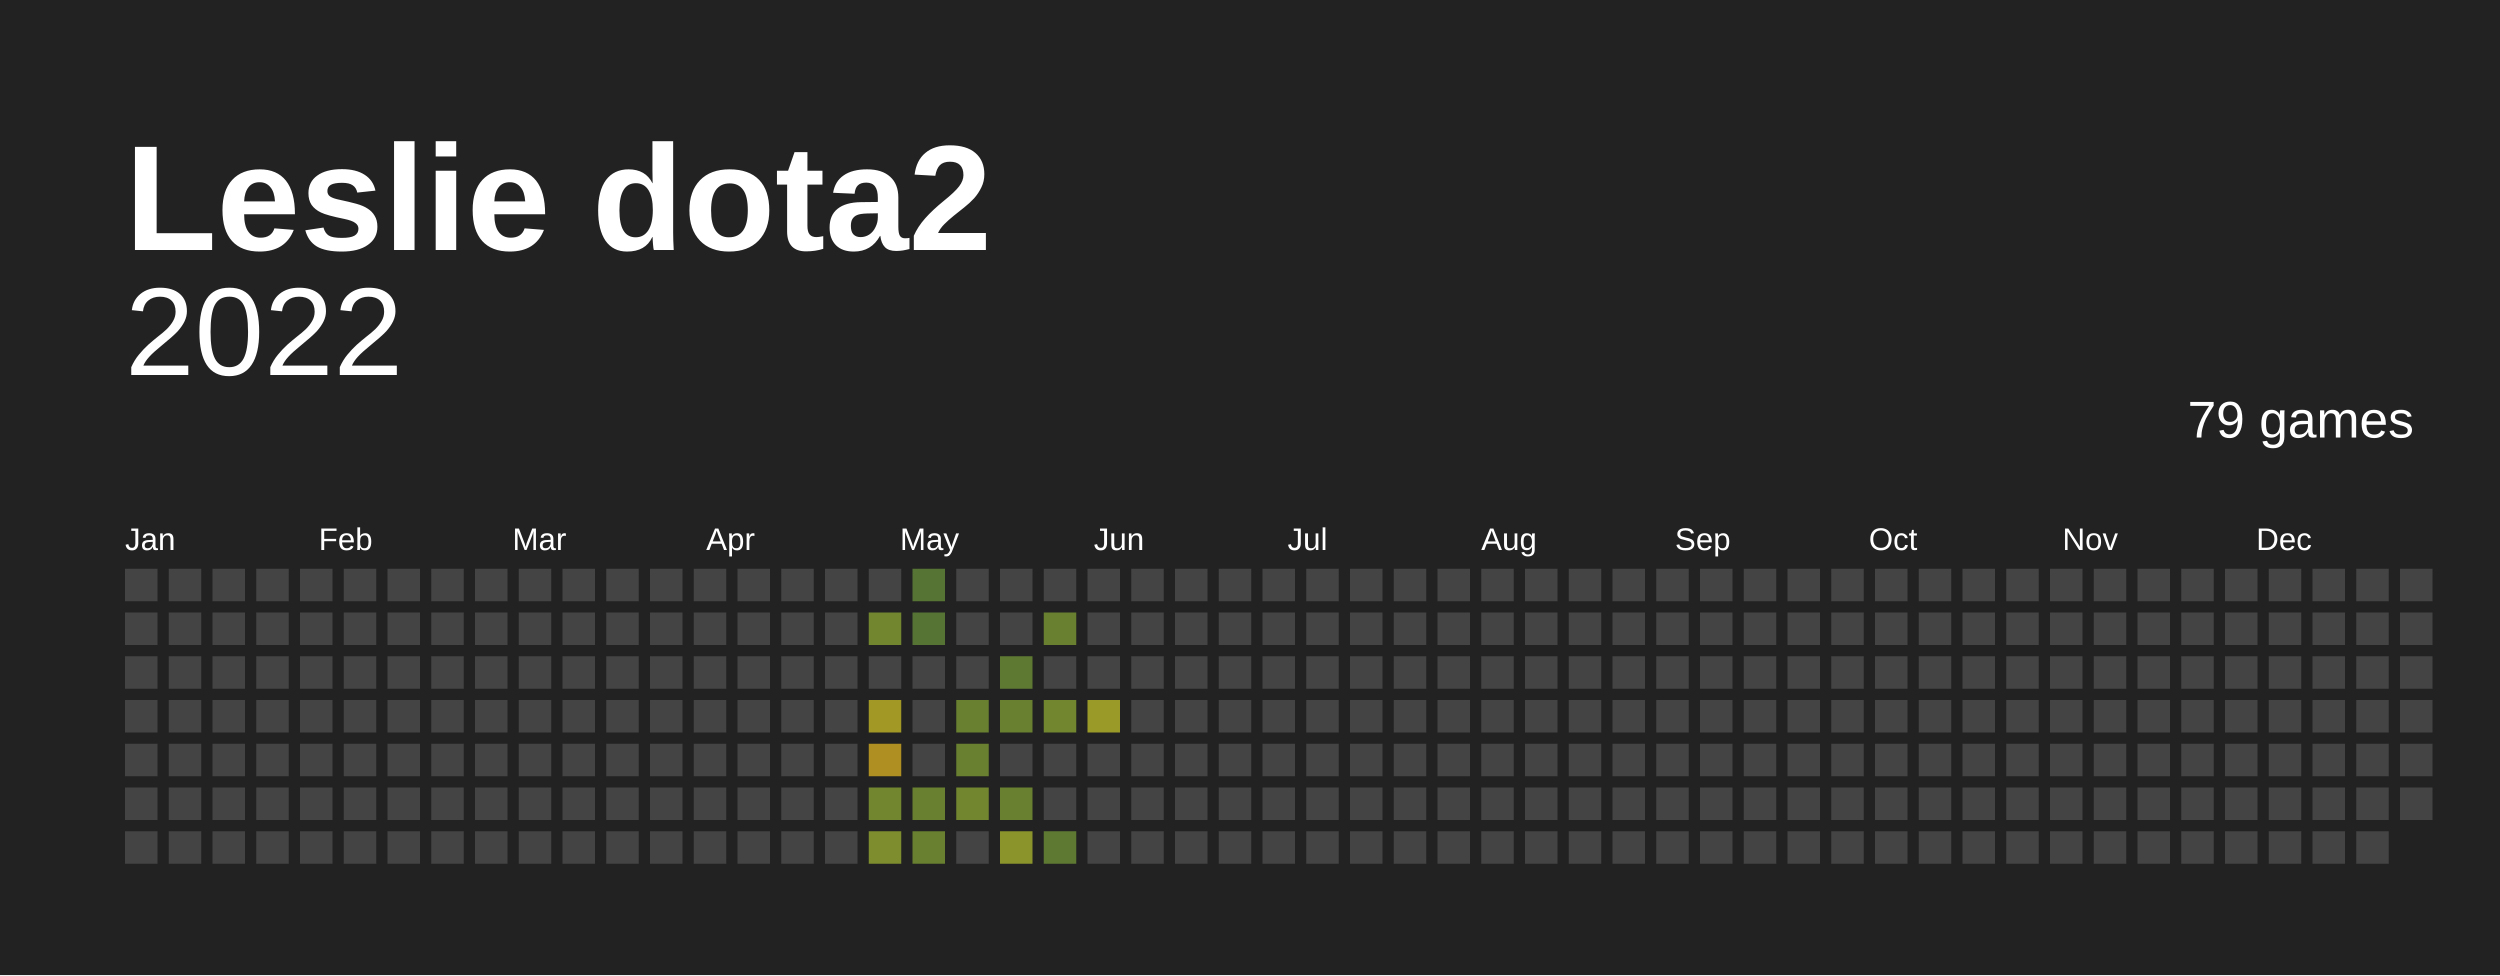
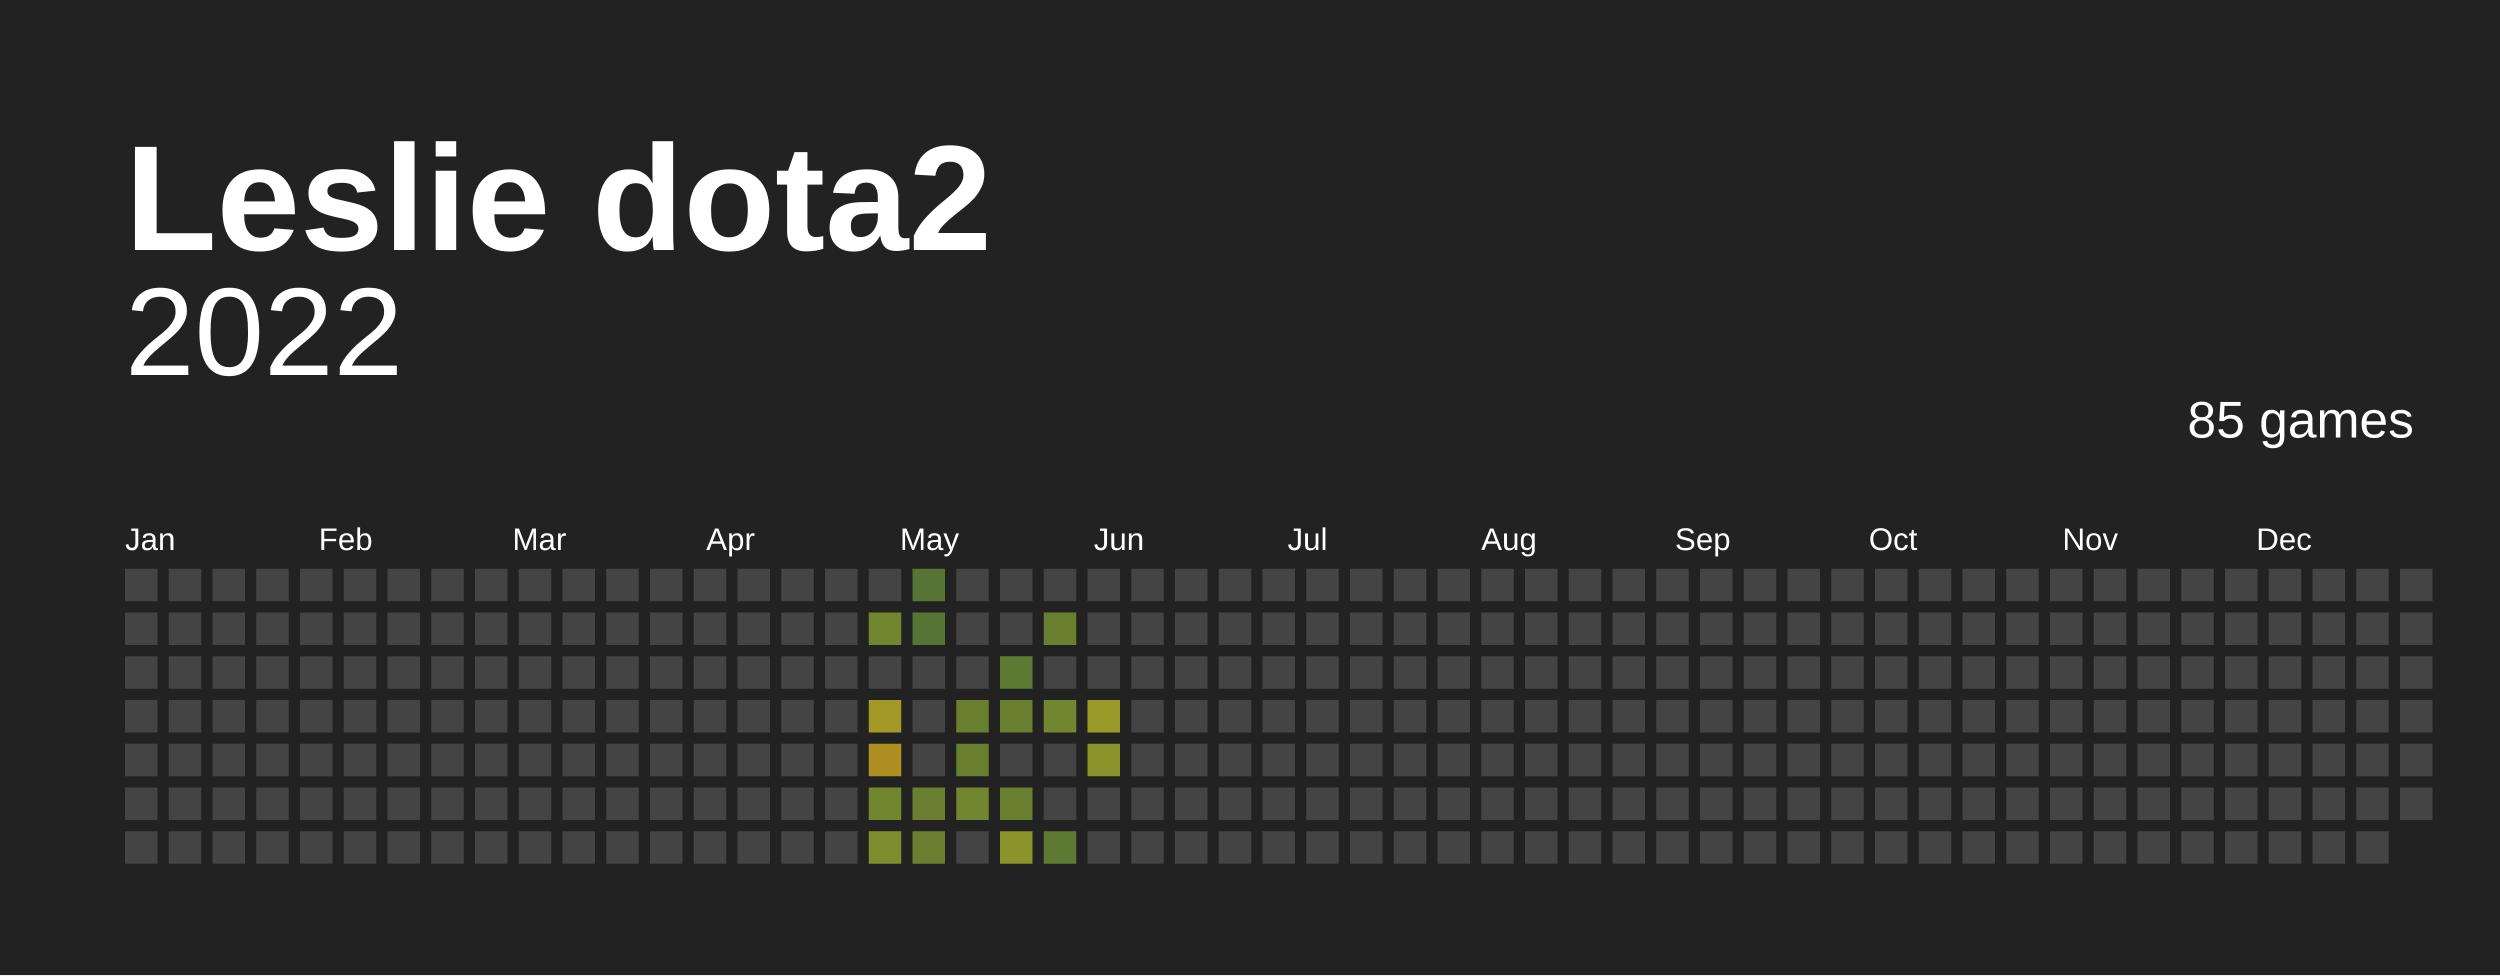
<svg xmlns="http://www.w3.org/2000/svg" baseProfile="full" height="78mm" version="1.1" viewBox="0,0,200,78" width="200mm">
  <defs />
  <rect fill="#222222" height="78" width="200" x="0" y="0" />
  <text fill="#FFFFFF" style="font-size:12px; font-family:Arial; font-weight:bold;" x="10" y="20">Leslie dota2</text>
  <text alignment-baseline="hanging" fill="#FFFFFF" style="font-size:10.0px; font-family:Arial;" x="10" y="30">2022</text>
-   <text alignment-baseline="hanging" fill="#FFFFFF" style="font-size:4.125px; font-family:Arial;" x="175" y="35">79 games</text>
+   <text alignment-baseline="hanging" fill="#FFFFFF" style="font-size:4.125px; font-family:Arial;" x="175" y="35">85 games</text>
  <text fill="#FFFFFF" style="font-size:2.5px; font-family:Arial" x="10.0" y="44">Jan</text>
  <text fill="#FFFFFF" style="font-size:2.5px; font-family:Arial" x="25.5" y="44">Feb</text>
  <text fill="#FFFFFF" style="font-size:2.5px; font-family:Arial" x="41.0" y="44">Mar</text>
  <text fill="#FFFFFF" style="font-size:2.5px; font-family:Arial" x="56.5" y="44">Apr</text>
  <text fill="#FFFFFF" style="font-size:2.5px; font-family:Arial" x="72.0" y="44">May</text>
  <text fill="#FFFFFF" style="font-size:2.5px; font-family:Arial" x="87.5" y="44">Jun</text>
  <text fill="#FFFFFF" style="font-size:2.5px; font-family:Arial" x="103.0" y="44">Jul</text>
  <text fill="#FFFFFF" style="font-size:2.5px; font-family:Arial" x="118.5" y="44">Aug</text>
  <text fill="#FFFFFF" style="font-size:2.5px; font-family:Arial" x="134.0" y="44">Sep</text>
  <text fill="#FFFFFF" style="font-size:2.5px; font-family:Arial" x="149.5" y="44">Oct</text>
  <text fill="#FFFFFF" style="font-size:2.5px; font-family:Arial" x="165.0" y="44">Nov</text>
  <text fill="#FFFFFF" style="font-size:2.5px; font-family:Arial" x="180.5" y="44">Dec</text>
  <rect fill="#444444" height="2.6" width="2.6" x="10.0" y="45.5" />
  <rect fill="#444444" height="2.6" width="2.6" x="10.0" y="49.0" />
  <rect fill="#444444" height="2.6" width="2.6" x="10.0" y="52.5" />
  <rect fill="#444444" height="2.6" width="2.6" x="10.0" y="56.0" />
  <rect fill="#444444" height="2.6" width="2.6" x="10.0" y="59.5" />
  <rect fill="#444444" height="2.6" width="2.6" x="10.0" y="63.0" />
  <rect fill="#444444" height="2.6" width="2.6" x="10.0" y="66.5" />
  <rect fill="#444444" height="2.6" width="2.6" x="13.5" y="45.5" />
  <rect fill="#444444" height="2.6" width="2.6" x="13.5" y="49.0" />
  <rect fill="#444444" height="2.6" width="2.6" x="13.5" y="52.5" />
  <rect fill="#444444" height="2.6" width="2.6" x="13.5" y="56.0" />
  <rect fill="#444444" height="2.6" width="2.6" x="13.5" y="59.5" />
  <rect fill="#444444" height="2.6" width="2.6" x="13.5" y="63.0" />
  <rect fill="#444444" height="2.6" width="2.6" x="13.5" y="66.5" />
  <rect fill="#444444" height="2.6" width="2.6" x="17.0" y="45.5" />
  <rect fill="#444444" height="2.6" width="2.6" x="17.0" y="49.0" />
  <rect fill="#444444" height="2.6" width="2.6" x="17.0" y="52.5" />
  <rect fill="#444444" height="2.6" width="2.6" x="17.0" y="56.0" />
  <rect fill="#444444" height="2.6" width="2.6" x="17.0" y="59.5" />
  <rect fill="#444444" height="2.6" width="2.6" x="17.0" y="63.0" />
  <rect fill="#444444" height="2.6" width="2.6" x="17.0" y="66.5" />
  <rect fill="#444444" height="2.6" width="2.6" x="20.5" y="45.5" />
  <rect fill="#444444" height="2.6" width="2.6" x="20.5" y="49.0" />
  <rect fill="#444444" height="2.6" width="2.6" x="20.5" y="52.5" />
  <rect fill="#444444" height="2.6" width="2.6" x="20.5" y="56.0" />
  <rect fill="#444444" height="2.6" width="2.6" x="20.5" y="59.5" />
  <rect fill="#444444" height="2.6" width="2.6" x="20.5" y="63.0" />
  <rect fill="#444444" height="2.6" width="2.6" x="20.5" y="66.5" />
  <rect fill="#444444" height="2.6" width="2.6" x="24.0" y="45.5" />
  <rect fill="#444444" height="2.6" width="2.6" x="24.0" y="49.0" />
  <rect fill="#444444" height="2.6" width="2.6" x="24.0" y="52.5" />
  <rect fill="#444444" height="2.6" width="2.6" x="24.0" y="56.0" />
  <rect fill="#444444" height="2.6" width="2.6" x="24.0" y="59.5" />
  <rect fill="#444444" height="2.6" width="2.6" x="24.0" y="63.0" />
  <rect fill="#444444" height="2.6" width="2.6" x="24.0" y="66.5" />
  <rect fill="#444444" height="2.6" width="2.6" x="27.5" y="45.5" />
  <rect fill="#444444" height="2.6" width="2.6" x="27.5" y="49.0" />
  <rect fill="#444444" height="2.6" width="2.6" x="27.5" y="52.5" />
  <rect fill="#444444" height="2.6" width="2.6" x="27.5" y="56.0" />
  <rect fill="#444444" height="2.6" width="2.6" x="27.5" y="59.5" />
  <rect fill="#444444" height="2.6" width="2.6" x="27.5" y="63.0" />
  <rect fill="#444444" height="2.6" width="2.6" x="27.5" y="66.5" />
  <rect fill="#444444" height="2.6" width="2.6" x="31.0" y="45.5" />
  <rect fill="#444444" height="2.6" width="2.6" x="31.0" y="49.0" />
  <rect fill="#444444" height="2.6" width="2.6" x="31.0" y="52.5" />
  <rect fill="#444444" height="2.6" width="2.6" x="31.0" y="56.0" />
  <rect fill="#444444" height="2.6" width="2.6" x="31.0" y="59.5" />
  <rect fill="#444444" height="2.6" width="2.6" x="31.0" y="63.0" />
  <rect fill="#444444" height="2.6" width="2.6" x="31.0" y="66.5" />
  <rect fill="#444444" height="2.6" width="2.6" x="34.5" y="45.5" />
  <rect fill="#444444" height="2.6" width="2.6" x="34.5" y="49.0" />
  <rect fill="#444444" height="2.6" width="2.6" x="34.5" y="52.5" />
  <rect fill="#444444" height="2.6" width="2.6" x="34.5" y="56.0" />
  <rect fill="#444444" height="2.6" width="2.6" x="34.5" y="59.5" />
  <rect fill="#444444" height="2.6" width="2.6" x="34.5" y="63.0" />
  <rect fill="#444444" height="2.6" width="2.6" x="34.5" y="66.5" />
  <rect fill="#444444" height="2.6" width="2.6" x="38.0" y="45.5" />
  <rect fill="#444444" height="2.6" width="2.6" x="38.0" y="49.0" />
  <rect fill="#444444" height="2.6" width="2.6" x="38.0" y="52.5" />
  <rect fill="#444444" height="2.6" width="2.6" x="38.0" y="56.0" />
  <rect fill="#444444" height="2.6" width="2.6" x="38.0" y="59.5" />
  <rect fill="#444444" height="2.6" width="2.6" x="38.0" y="63.0" />
  <rect fill="#444444" height="2.6" width="2.6" x="38.0" y="66.5" />
  <rect fill="#444444" height="2.6" width="2.6" x="41.5" y="45.5" />
  <rect fill="#444444" height="2.6" width="2.6" x="41.5" y="49.0" />
  <rect fill="#444444" height="2.6" width="2.6" x="41.5" y="52.5" />
  <rect fill="#444444" height="2.6" width="2.6" x="41.5" y="56.0" />
  <rect fill="#444444" height="2.6" width="2.6" x="41.5" y="59.5" />
  <rect fill="#444444" height="2.6" width="2.6" x="41.5" y="63.0" />
  <rect fill="#444444" height="2.6" width="2.6" x="41.5" y="66.5" />
  <rect fill="#444444" height="2.6" width="2.6" x="45.0" y="45.5" />
  <rect fill="#444444" height="2.6" width="2.6" x="45.0" y="49.0" />
  <rect fill="#444444" height="2.6" width="2.6" x="45.0" y="52.5" />
  <rect fill="#444444" height="2.6" width="2.6" x="45.0" y="56.0" />
  <rect fill="#444444" height="2.6" width="2.6" x="45.0" y="59.5" />
  <rect fill="#444444" height="2.6" width="2.6" x="45.0" y="63.0" />
  <rect fill="#444444" height="2.6" width="2.6" x="45.0" y="66.5" />
  <rect fill="#444444" height="2.6" width="2.6" x="48.5" y="45.5" />
  <rect fill="#444444" height="2.6" width="2.6" x="48.5" y="49.0" />
  <rect fill="#444444" height="2.6" width="2.6" x="48.5" y="52.5" />
  <rect fill="#444444" height="2.6" width="2.6" x="48.5" y="56.0" />
  <rect fill="#444444" height="2.6" width="2.6" x="48.5" y="59.5" />
  <rect fill="#444444" height="2.6" width="2.6" x="48.5" y="63.0" />
  <rect fill="#444444" height="2.6" width="2.6" x="48.5" y="66.5" />
  <rect fill="#444444" height="2.6" width="2.6" x="52.0" y="45.5" />
  <rect fill="#444444" height="2.6" width="2.6" x="52.0" y="49.0" />
  <rect fill="#444444" height="2.6" width="2.6" x="52.0" y="52.5" />
  <rect fill="#444444" height="2.6" width="2.6" x="52.0" y="56.0" />
  <rect fill="#444444" height="2.6" width="2.6" x="52.0" y="59.5" />
  <rect fill="#444444" height="2.6" width="2.6" x="52.0" y="63.0" />
  <rect fill="#444444" height="2.6" width="2.6" x="52.0" y="66.5" />
  <rect fill="#444444" height="2.6" width="2.6" x="55.5" y="45.5" />
  <rect fill="#444444" height="2.6" width="2.6" x="55.5" y="49.0" />
  <rect fill="#444444" height="2.6" width="2.6" x="55.5" y="52.5" />
  <rect fill="#444444" height="2.6" width="2.6" x="55.5" y="56.0" />
  <rect fill="#444444" height="2.6" width="2.6" x="55.5" y="59.5" />
  <rect fill="#444444" height="2.6" width="2.6" x="55.5" y="63.0" />
  <rect fill="#444444" height="2.6" width="2.6" x="55.5" y="66.5" />
  <rect fill="#444444" height="2.6" width="2.6" x="59.0" y="45.5" />
  <rect fill="#444444" height="2.6" width="2.6" x="59.0" y="49.0" />
  <rect fill="#444444" height="2.6" width="2.6" x="59.0" y="52.5" />
  <rect fill="#444444" height="2.6" width="2.6" x="59.0" y="56.0" />
  <rect fill="#444444" height="2.6" width="2.6" x="59.0" y="59.5" />
  <rect fill="#444444" height="2.6" width="2.6" x="59.0" y="63.0" />
  <rect fill="#444444" height="2.6" width="2.6" x="59.0" y="66.5" />
  <rect fill="#444444" height="2.6" width="2.6" x="62.5" y="45.5" />
  <rect fill="#444444" height="2.6" width="2.6" x="62.5" y="49.0" />
  <rect fill="#444444" height="2.6" width="2.6" x="62.5" y="52.5" />
  <rect fill="#444444" height="2.6" width="2.6" x="62.5" y="56.0" />
  <rect fill="#444444" height="2.6" width="2.6" x="62.5" y="59.5" />
  <rect fill="#444444" height="2.6" width="2.6" x="62.5" y="63.0" />
  <rect fill="#444444" height="2.6" width="2.6" x="62.5" y="66.5" />
  <rect fill="#444444" height="2.6" width="2.6" x="66.0" y="45.5" />
  <rect fill="#444444" height="2.6" width="2.6" x="66.0" y="49.0" />
  <rect fill="#444444" height="2.6" width="2.6" x="66.0" y="52.5" />
  <rect fill="#444444" height="2.6" width="2.6" x="66.0" y="56.0" />
  <rect fill="#444444" height="2.6" width="2.6" x="66.0" y="59.5" />
  <rect fill="#444444" height="2.6" width="2.6" x="66.0" y="63.0" />
  <rect fill="#444444" height="2.6" width="2.6" x="66.0" y="66.5" />
  <rect fill="#444444" height="2.6" width="2.6" x="69.5" y="45.5" />
  <rect fill="#72862f" height="2.6" width="2.6" x="69.5" y="49.0" />
  <rect fill="#444444" height="2.6" width="2.6" x="69.5" y="52.5" />
  <rect fill="#a19826" height="2.6" width="2.6" x="69.5" y="56.0" />
  <rect fill="#af8e22" height="2.6" width="2.6" x="69.5" y="59.5" />
  <rect fill="#72862f" height="2.6" width="2.6" x="69.5" y="63.0" />
  <rect fill="#7e8d2d" height="2.6" width="2.6" x="69.5" y="66.5" />
  <rect fill="#567433" height="2.6" width="2.6" x="73.0" y="45.5" />
  <rect fill="#567433" height="2.6" width="2.6" x="73.0" y="49.0" />
  <rect fill="#444444" height="2.6" width="2.6" x="73.0" y="52.5" />
  <rect fill="#444444" height="2.6" width="2.6" x="73.0" y="56.0" />
  <rect fill="#444444" height="2.6" width="2.6" x="73.0" y="59.5" />
  <rect fill="#688030" height="2.6" width="2.6" x="73.0" y="63.0" />
  <rect fill="#688030" height="2.6" width="2.6" x="73.0" y="66.5" />
  <rect fill="#444444" height="2.6" width="2.6" x="76.5" y="45.5" />
  <rect fill="#444444" height="2.6" width="2.6" x="76.5" y="49.0" />
  <rect fill="#444444" height="2.6" width="2.6" x="76.5" y="52.5" />
  <rect fill="#688030" height="2.6" width="2.6" x="76.5" y="56.0" />
  <rect fill="#688030" height="2.6" width="2.6" x="76.5" y="59.5" />
  <rect fill="#72862f" height="2.6" width="2.6" x="76.5" y="63.0" />
  <rect fill="#444444" height="2.6" width="2.6" x="76.5" y="66.5" />
  <rect fill="#444444" height="2.6" width="2.6" x="80.0" y="45.5" />
  <rect fill="#444444" height="2.6" width="2.6" x="80.0" y="49.0" />
  <rect fill="#5e7a32" height="2.6" width="2.6" x="80.0" y="52.5" />
  <rect fill="#688030" height="2.6" width="2.6" x="80.0" y="56.0" />
  <rect fill="#444444" height="2.6" width="2.6" x="80.0" y="59.5" />
  <rect fill="#688030" height="2.6" width="2.6" x="80.0" y="63.0" />
  <rect fill="#8b932b" height="2.6" width="2.6" x="80.0" y="66.5" />
  <rect fill="#444444" height="2.6" width="2.6" x="83.5" y="45.5" />
  <rect fill="#688030" height="2.6" width="2.6" x="83.5" y="49.0" />
  <rect fill="#444444" height="2.6" width="2.6" x="83.5" y="52.5" />
  <rect fill="#72862f" height="2.6" width="2.6" x="83.5" y="56.0" />
  <rect fill="#444444" height="2.6" width="2.6" x="83.5" y="59.5" />
  <rect fill="#444444" height="2.6" width="2.6" x="83.5" y="63.0" />
  <rect fill="#5e7a32" height="2.6" width="2.6" x="83.5" y="66.5" />
  <rect fill="#444444" height="2.6" width="2.6" x="87.0" y="45.5" />
  <rect fill="#444444" height="2.6" width="2.6" x="87.0" y="49.0" />
  <rect fill="#444444" height="2.6" width="2.6" x="87.0" y="52.5" />
  <rect fill="#9a9a29" height="2.6" width="2.6" x="87.0" y="56.0" />
-   <rect fill="#444444" height="2.6" width="2.6" x="87.0" y="59.5" />
+   <rect fill="#8b932b" height="2.6" width="2.6" x="87.0" y="59.5" />
  <rect fill="#444444" height="2.6" width="2.6" x="87.0" y="63.0" />
  <rect fill="#444444" height="2.6" width="2.6" x="87.0" y="66.5" />
  <rect fill="#444444" height="2.6" width="2.6" x="90.5" y="45.5" />
  <rect fill="#444444" height="2.6" width="2.6" x="90.5" y="49.0" />
  <rect fill="#444444" height="2.6" width="2.6" x="90.5" y="52.5" />
  <rect fill="#444444" height="2.6" width="2.6" x="90.5" y="56.0" />
  <rect fill="#444444" height="2.6" width="2.6" x="90.5" y="59.5" />
  <rect fill="#444444" height="2.6" width="2.6" x="90.5" y="63.0" />
  <rect fill="#444444" height="2.6" width="2.6" x="90.5" y="66.5" />
  <rect fill="#444444" height="2.6" width="2.6" x="94.0" y="45.5" />
  <rect fill="#444444" height="2.6" width="2.6" x="94.0" y="49.0" />
  <rect fill="#444444" height="2.6" width="2.6" x="94.0" y="52.5" />
  <rect fill="#444444" height="2.6" width="2.6" x="94.0" y="56.0" />
  <rect fill="#444444" height="2.6" width="2.6" x="94.0" y="59.5" />
  <rect fill="#444444" height="2.6" width="2.6" x="94.0" y="63.0" />
  <rect fill="#444444" height="2.6" width="2.6" x="94.0" y="66.5" />
  <rect fill="#444444" height="2.6" width="2.6" x="97.5" y="45.5" />
  <rect fill="#444444" height="2.6" width="2.6" x="97.5" y="49.0" />
  <rect fill="#444444" height="2.6" width="2.6" x="97.5" y="52.5" />
  <rect fill="#444444" height="2.6" width="2.6" x="97.5" y="56.0" />
  <rect fill="#444444" height="2.6" width="2.6" x="97.5" y="59.5" />
  <rect fill="#444444" height="2.6" width="2.6" x="97.5" y="63.0" />
  <rect fill="#444444" height="2.6" width="2.6" x="97.5" y="66.5" />
  <rect fill="#444444" height="2.6" width="2.6" x="101.0" y="45.5" />
  <rect fill="#444444" height="2.6" width="2.6" x="101.0" y="49.0" />
  <rect fill="#444444" height="2.6" width="2.6" x="101.0" y="52.5" />
  <rect fill="#444444" height="2.6" width="2.6" x="101.0" y="56.0" />
  <rect fill="#444444" height="2.6" width="2.6" x="101.0" y="59.5" />
  <rect fill="#444444" height="2.6" width="2.6" x="101.0" y="63.0" />
  <rect fill="#444444" height="2.6" width="2.6" x="101.0" y="66.5" />
  <rect fill="#444444" height="2.6" width="2.6" x="104.5" y="45.5" />
  <rect fill="#444444" height="2.6" width="2.6" x="104.5" y="49.0" />
  <rect fill="#444444" height="2.6" width="2.6" x="104.5" y="52.5" />
  <rect fill="#444444" height="2.6" width="2.6" x="104.5" y="56.0" />
  <rect fill="#444444" height="2.6" width="2.6" x="104.5" y="59.5" />
  <rect fill="#444444" height="2.6" width="2.6" x="104.5" y="63.0" />
  <rect fill="#444444" height="2.6" width="2.6" x="104.5" y="66.5" />
  <rect fill="#444444" height="2.6" width="2.6" x="108.0" y="45.5" />
  <rect fill="#444444" height="2.6" width="2.6" x="108.0" y="49.0" />
  <rect fill="#444444" height="2.6" width="2.6" x="108.0" y="52.5" />
  <rect fill="#444444" height="2.6" width="2.6" x="108.0" y="56.0" />
  <rect fill="#444444" height="2.6" width="2.6" x="108.0" y="59.5" />
  <rect fill="#444444" height="2.6" width="2.6" x="108.0" y="63.0" />
  <rect fill="#444444" height="2.6" width="2.6" x="108.0" y="66.5" />
  <rect fill="#444444" height="2.6" width="2.6" x="111.5" y="45.5" />
  <rect fill="#444444" height="2.6" width="2.6" x="111.5" y="49.0" />
  <rect fill="#444444" height="2.6" width="2.6" x="111.5" y="52.5" />
  <rect fill="#444444" height="2.6" width="2.6" x="111.5" y="56.0" />
  <rect fill="#444444" height="2.6" width="2.6" x="111.5" y="59.5" />
  <rect fill="#444444" height="2.6" width="2.6" x="111.5" y="63.0" />
  <rect fill="#444444" height="2.6" width="2.6" x="111.5" y="66.5" />
  <rect fill="#444444" height="2.6" width="2.6" x="115.0" y="45.5" />
  <rect fill="#444444" height="2.6" width="2.6" x="115.0" y="49.0" />
  <rect fill="#444444" height="2.6" width="2.6" x="115.0" y="52.5" />
  <rect fill="#444444" height="2.6" width="2.6" x="115.0" y="56.0" />
  <rect fill="#444444" height="2.6" width="2.6" x="115.0" y="59.5" />
  <rect fill="#444444" height="2.6" width="2.6" x="115.0" y="63.0" />
  <rect fill="#444444" height="2.6" width="2.6" x="115.0" y="66.5" />
  <rect fill="#444444" height="2.6" width="2.6" x="118.5" y="45.5" />
  <rect fill="#444444" height="2.6" width="2.6" x="118.5" y="49.0" />
  <rect fill="#444444" height="2.6" width="2.6" x="118.5" y="52.5" />
  <rect fill="#444444" height="2.6" width="2.6" x="118.5" y="56.0" />
  <rect fill="#444444" height="2.6" width="2.6" x="118.5" y="59.5" />
  <rect fill="#444444" height="2.6" width="2.6" x="118.5" y="63.0" />
  <rect fill="#444444" height="2.6" width="2.6" x="118.5" y="66.5" />
  <rect fill="#444444" height="2.6" width="2.6" x="122.0" y="45.5" />
  <rect fill="#444444" height="2.6" width="2.6" x="122.0" y="49.0" />
  <rect fill="#444444" height="2.6" width="2.6" x="122.0" y="52.5" />
  <rect fill="#444444" height="2.6" width="2.6" x="122.0" y="56.0" />
  <rect fill="#444444" height="2.6" width="2.6" x="122.0" y="59.5" />
  <rect fill="#444444" height="2.6" width="2.6" x="122.0" y="63.0" />
  <rect fill="#444444" height="2.6" width="2.6" x="122.0" y="66.5" />
  <rect fill="#444444" height="2.6" width="2.6" x="125.5" y="45.5" />
  <rect fill="#444444" height="2.6" width="2.6" x="125.5" y="49.0" />
  <rect fill="#444444" height="2.6" width="2.6" x="125.5" y="52.5" />
  <rect fill="#444444" height="2.6" width="2.6" x="125.5" y="56.0" />
  <rect fill="#444444" height="2.6" width="2.6" x="125.5" y="59.5" />
  <rect fill="#444444" height="2.6" width="2.6" x="125.5" y="63.0" />
  <rect fill="#444444" height="2.6" width="2.6" x="125.5" y="66.5" />
  <rect fill="#444444" height="2.6" width="2.6" x="129.0" y="45.5" />
  <rect fill="#444444" height="2.6" width="2.6" x="129.0" y="49.0" />
  <rect fill="#444444" height="2.6" width="2.6" x="129.0" y="52.5" />
  <rect fill="#444444" height="2.6" width="2.6" x="129.0" y="56.0" />
  <rect fill="#444444" height="2.6" width="2.6" x="129.0" y="59.5" />
  <rect fill="#444444" height="2.6" width="2.6" x="129.0" y="63.0" />
  <rect fill="#444444" height="2.6" width="2.6" x="129.0" y="66.5" />
  <rect fill="#444444" height="2.6" width="2.6" x="132.5" y="45.5" />
  <rect fill="#444444" height="2.6" width="2.6" x="132.5" y="49.0" />
  <rect fill="#444444" height="2.6" width="2.6" x="132.5" y="52.5" />
  <rect fill="#444444" height="2.6" width="2.6" x="132.5" y="56.0" />
  <rect fill="#444444" height="2.6" width="2.6" x="132.5" y="59.5" />
  <rect fill="#444444" height="2.6" width="2.6" x="132.5" y="63.0" />
  <rect fill="#444444" height="2.6" width="2.6" x="132.5" y="66.5" />
  <rect fill="#444444" height="2.6" width="2.6" x="136.0" y="45.5" />
  <rect fill="#444444" height="2.6" width="2.6" x="136.0" y="49.0" />
  <rect fill="#444444" height="2.6" width="2.6" x="136.0" y="52.5" />
  <rect fill="#444444" height="2.6" width="2.6" x="136.0" y="56.0" />
  <rect fill="#444444" height="2.6" width="2.6" x="136.0" y="59.5" />
  <rect fill="#444444" height="2.6" width="2.6" x="136.0" y="63.0" />
  <rect fill="#444444" height="2.6" width="2.6" x="136.0" y="66.5" />
  <rect fill="#444444" height="2.6" width="2.6" x="139.5" y="45.5" />
  <rect fill="#444444" height="2.6" width="2.6" x="139.5" y="49.0" />
  <rect fill="#444444" height="2.6" width="2.6" x="139.5" y="52.5" />
  <rect fill="#444444" height="2.6" width="2.6" x="139.5" y="56.0" />
  <rect fill="#444444" height="2.6" width="2.6" x="139.5" y="59.5" />
  <rect fill="#444444" height="2.6" width="2.6" x="139.5" y="63.0" />
  <rect fill="#444444" height="2.6" width="2.6" x="139.5" y="66.5" />
  <rect fill="#444444" height="2.6" width="2.6" x="143.0" y="45.5" />
  <rect fill="#444444" height="2.6" width="2.6" x="143.0" y="49.0" />
  <rect fill="#444444" height="2.6" width="2.6" x="143.0" y="52.5" />
  <rect fill="#444444" height="2.6" width="2.6" x="143.0" y="56.0" />
  <rect fill="#444444" height="2.6" width="2.6" x="143.0" y="59.5" />
  <rect fill="#444444" height="2.6" width="2.6" x="143.0" y="63.0" />
  <rect fill="#444444" height="2.6" width="2.6" x="143.0" y="66.5" />
  <rect fill="#444444" height="2.6" width="2.6" x="146.5" y="45.5" />
  <rect fill="#444444" height="2.6" width="2.6" x="146.5" y="49.0" />
  <rect fill="#444444" height="2.6" width="2.6" x="146.5" y="52.5" />
  <rect fill="#444444" height="2.6" width="2.6" x="146.5" y="56.0" />
  <rect fill="#444444" height="2.6" width="2.6" x="146.5" y="59.5" />
  <rect fill="#444444" height="2.6" width="2.6" x="146.5" y="63.0" />
  <rect fill="#444444" height="2.6" width="2.6" x="146.5" y="66.5" />
  <rect fill="#444444" height="2.6" width="2.6" x="150.0" y="45.5" />
  <rect fill="#444444" height="2.6" width="2.6" x="150.0" y="49.0" />
  <rect fill="#444444" height="2.6" width="2.6" x="150.0" y="52.5" />
  <rect fill="#444444" height="2.6" width="2.6" x="150.0" y="56.0" />
  <rect fill="#444444" height="2.6" width="2.6" x="150.0" y="59.5" />
  <rect fill="#444444" height="2.6" width="2.6" x="150.0" y="63.0" />
  <rect fill="#444444" height="2.6" width="2.6" x="150.0" y="66.5" />
  <rect fill="#444444" height="2.6" width="2.6" x="153.5" y="45.5" />
  <rect fill="#444444" height="2.6" width="2.6" x="153.5" y="49.0" />
  <rect fill="#444444" height="2.6" width="2.6" x="153.5" y="52.5" />
  <rect fill="#444444" height="2.6" width="2.6" x="153.5" y="56.0" />
  <rect fill="#444444" height="2.6" width="2.6" x="153.5" y="59.5" />
  <rect fill="#444444" height="2.6" width="2.6" x="153.5" y="63.0" />
  <rect fill="#444444" height="2.6" width="2.6" x="153.5" y="66.5" />
  <rect fill="#444444" height="2.6" width="2.6" x="157.0" y="45.5" />
  <rect fill="#444444" height="2.6" width="2.6" x="157.0" y="49.0" />
  <rect fill="#444444" height="2.6" width="2.6" x="157.0" y="52.5" />
  <rect fill="#444444" height="2.6" width="2.6" x="157.0" y="56.0" />
  <rect fill="#444444" height="2.6" width="2.6" x="157.0" y="59.5" />
  <rect fill="#444444" height="2.6" width="2.6" x="157.0" y="63.0" />
  <rect fill="#444444" height="2.6" width="2.6" x="157.0" y="66.5" />
  <rect fill="#444444" height="2.6" width="2.6" x="160.5" y="45.5" />
  <rect fill="#444444" height="2.6" width="2.6" x="160.5" y="49.0" />
  <rect fill="#444444" height="2.6" width="2.6" x="160.5" y="52.5" />
  <rect fill="#444444" height="2.6" width="2.6" x="160.5" y="56.0" />
  <rect fill="#444444" height="2.6" width="2.6" x="160.5" y="59.5" />
  <rect fill="#444444" height="2.6" width="2.6" x="160.5" y="63.0" />
  <rect fill="#444444" height="2.6" width="2.6" x="160.5" y="66.5" />
  <rect fill="#444444" height="2.6" width="2.6" x="164.0" y="45.5" />
  <rect fill="#444444" height="2.6" width="2.6" x="164.0" y="49.0" />
  <rect fill="#444444" height="2.6" width="2.6" x="164.0" y="52.5" />
  <rect fill="#444444" height="2.6" width="2.6" x="164.0" y="56.0" />
  <rect fill="#444444" height="2.6" width="2.6" x="164.0" y="59.5" />
  <rect fill="#444444" height="2.6" width="2.6" x="164.0" y="63.0" />
  <rect fill="#444444" height="2.6" width="2.6" x="164.0" y="66.5" />
  <rect fill="#444444" height="2.6" width="2.6" x="167.5" y="45.5" />
  <rect fill="#444444" height="2.6" width="2.6" x="167.5" y="49.0" />
  <rect fill="#444444" height="2.6" width="2.6" x="167.5" y="52.5" />
  <rect fill="#444444" height="2.6" width="2.6" x="167.5" y="56.0" />
  <rect fill="#444444" height="2.6" width="2.6" x="167.5" y="59.5" />
  <rect fill="#444444" height="2.6" width="2.6" x="167.5" y="63.0" />
  <rect fill="#444444" height="2.6" width="2.6" x="167.5" y="66.5" />
  <rect fill="#444444" height="2.6" width="2.6" x="171.0" y="45.5" />
  <rect fill="#444444" height="2.6" width="2.6" x="171.0" y="49.0" />
  <rect fill="#444444" height="2.6" width="2.6" x="171.0" y="52.5" />
  <rect fill="#444444" height="2.6" width="2.6" x="171.0" y="56.0" />
  <rect fill="#444444" height="2.6" width="2.6" x="171.0" y="59.5" />
  <rect fill="#444444" height="2.6" width="2.6" x="171.0" y="63.0" />
  <rect fill="#444444" height="2.6" width="2.6" x="171.0" y="66.5" />
  <rect fill="#444444" height="2.6" width="2.6" x="174.5" y="45.5" />
  <rect fill="#444444" height="2.6" width="2.6" x="174.5" y="49.0" />
  <rect fill="#444444" height="2.6" width="2.6" x="174.5" y="52.5" />
  <rect fill="#444444" height="2.6" width="2.6" x="174.5" y="56.0" />
  <rect fill="#444444" height="2.6" width="2.6" x="174.5" y="59.5" />
  <rect fill="#444444" height="2.6" width="2.6" x="174.5" y="63.0" />
  <rect fill="#444444" height="2.6" width="2.6" x="174.5" y="66.5" />
  <rect fill="#444444" height="2.6" width="2.6" x="178.0" y="45.5" />
  <rect fill="#444444" height="2.6" width="2.6" x="178.0" y="49.0" />
  <rect fill="#444444" height="2.6" width="2.6" x="178.0" y="52.5" />
  <rect fill="#444444" height="2.6" width="2.6" x="178.0" y="56.0" />
  <rect fill="#444444" height="2.6" width="2.6" x="178.0" y="59.5" />
  <rect fill="#444444" height="2.6" width="2.6" x="178.0" y="63.0" />
  <rect fill="#444444" height="2.6" width="2.6" x="178.0" y="66.5" />
  <rect fill="#444444" height="2.6" width="2.6" x="181.5" y="45.5" />
  <rect fill="#444444" height="2.6" width="2.6" x="181.5" y="49.0" />
  <rect fill="#444444" height="2.6" width="2.6" x="181.5" y="52.5" />
  <rect fill="#444444" height="2.6" width="2.6" x="181.5" y="56.0" />
  <rect fill="#444444" height="2.6" width="2.6" x="181.5" y="59.5" />
  <rect fill="#444444" height="2.6" width="2.6" x="181.5" y="63.0" />
  <rect fill="#444444" height="2.6" width="2.6" x="181.5" y="66.5" />
  <rect fill="#444444" height="2.6" width="2.6" x="185.0" y="45.5" />
  <rect fill="#444444" height="2.6" width="2.6" x="185.0" y="49.0" />
  <rect fill="#444444" height="2.6" width="2.6" x="185.0" y="52.5" />
  <rect fill="#444444" height="2.6" width="2.6" x="185.0" y="56.0" />
  <rect fill="#444444" height="2.6" width="2.6" x="185.0" y="59.5" />
  <rect fill="#444444" height="2.6" width="2.6" x="185.0" y="63.0" />
  <rect fill="#444444" height="2.6" width="2.6" x="185.0" y="66.5" />
  <rect fill="#444444" height="2.6" width="2.6" x="188.5" y="45.5" />
  <rect fill="#444444" height="2.6" width="2.6" x="188.5" y="49.0" />
  <rect fill="#444444" height="2.6" width="2.6" x="188.5" y="52.5" />
  <rect fill="#444444" height="2.6" width="2.6" x="188.5" y="56.0" />
  <rect fill="#444444" height="2.6" width="2.6" x="188.5" y="59.5" />
  <rect fill="#444444" height="2.6" width="2.6" x="188.5" y="63.0" />
  <rect fill="#444444" height="2.6" width="2.6" x="188.5" y="66.5" />
  <rect fill="#444444" height="2.6" width="2.6" x="192.0" y="45.5" />
  <rect fill="#444444" height="2.6" width="2.6" x="192.0" y="49.0" />
  <rect fill="#444444" height="2.6" width="2.6" x="192.0" y="52.5" />
  <rect fill="#444444" height="2.6" width="2.6" x="192.0" y="56.0" />
  <rect fill="#444444" height="2.6" width="2.6" x="192.0" y="59.5" />
  <rect fill="#444444" height="2.6" width="2.6" x="192.0" y="63.0" />
</svg>
